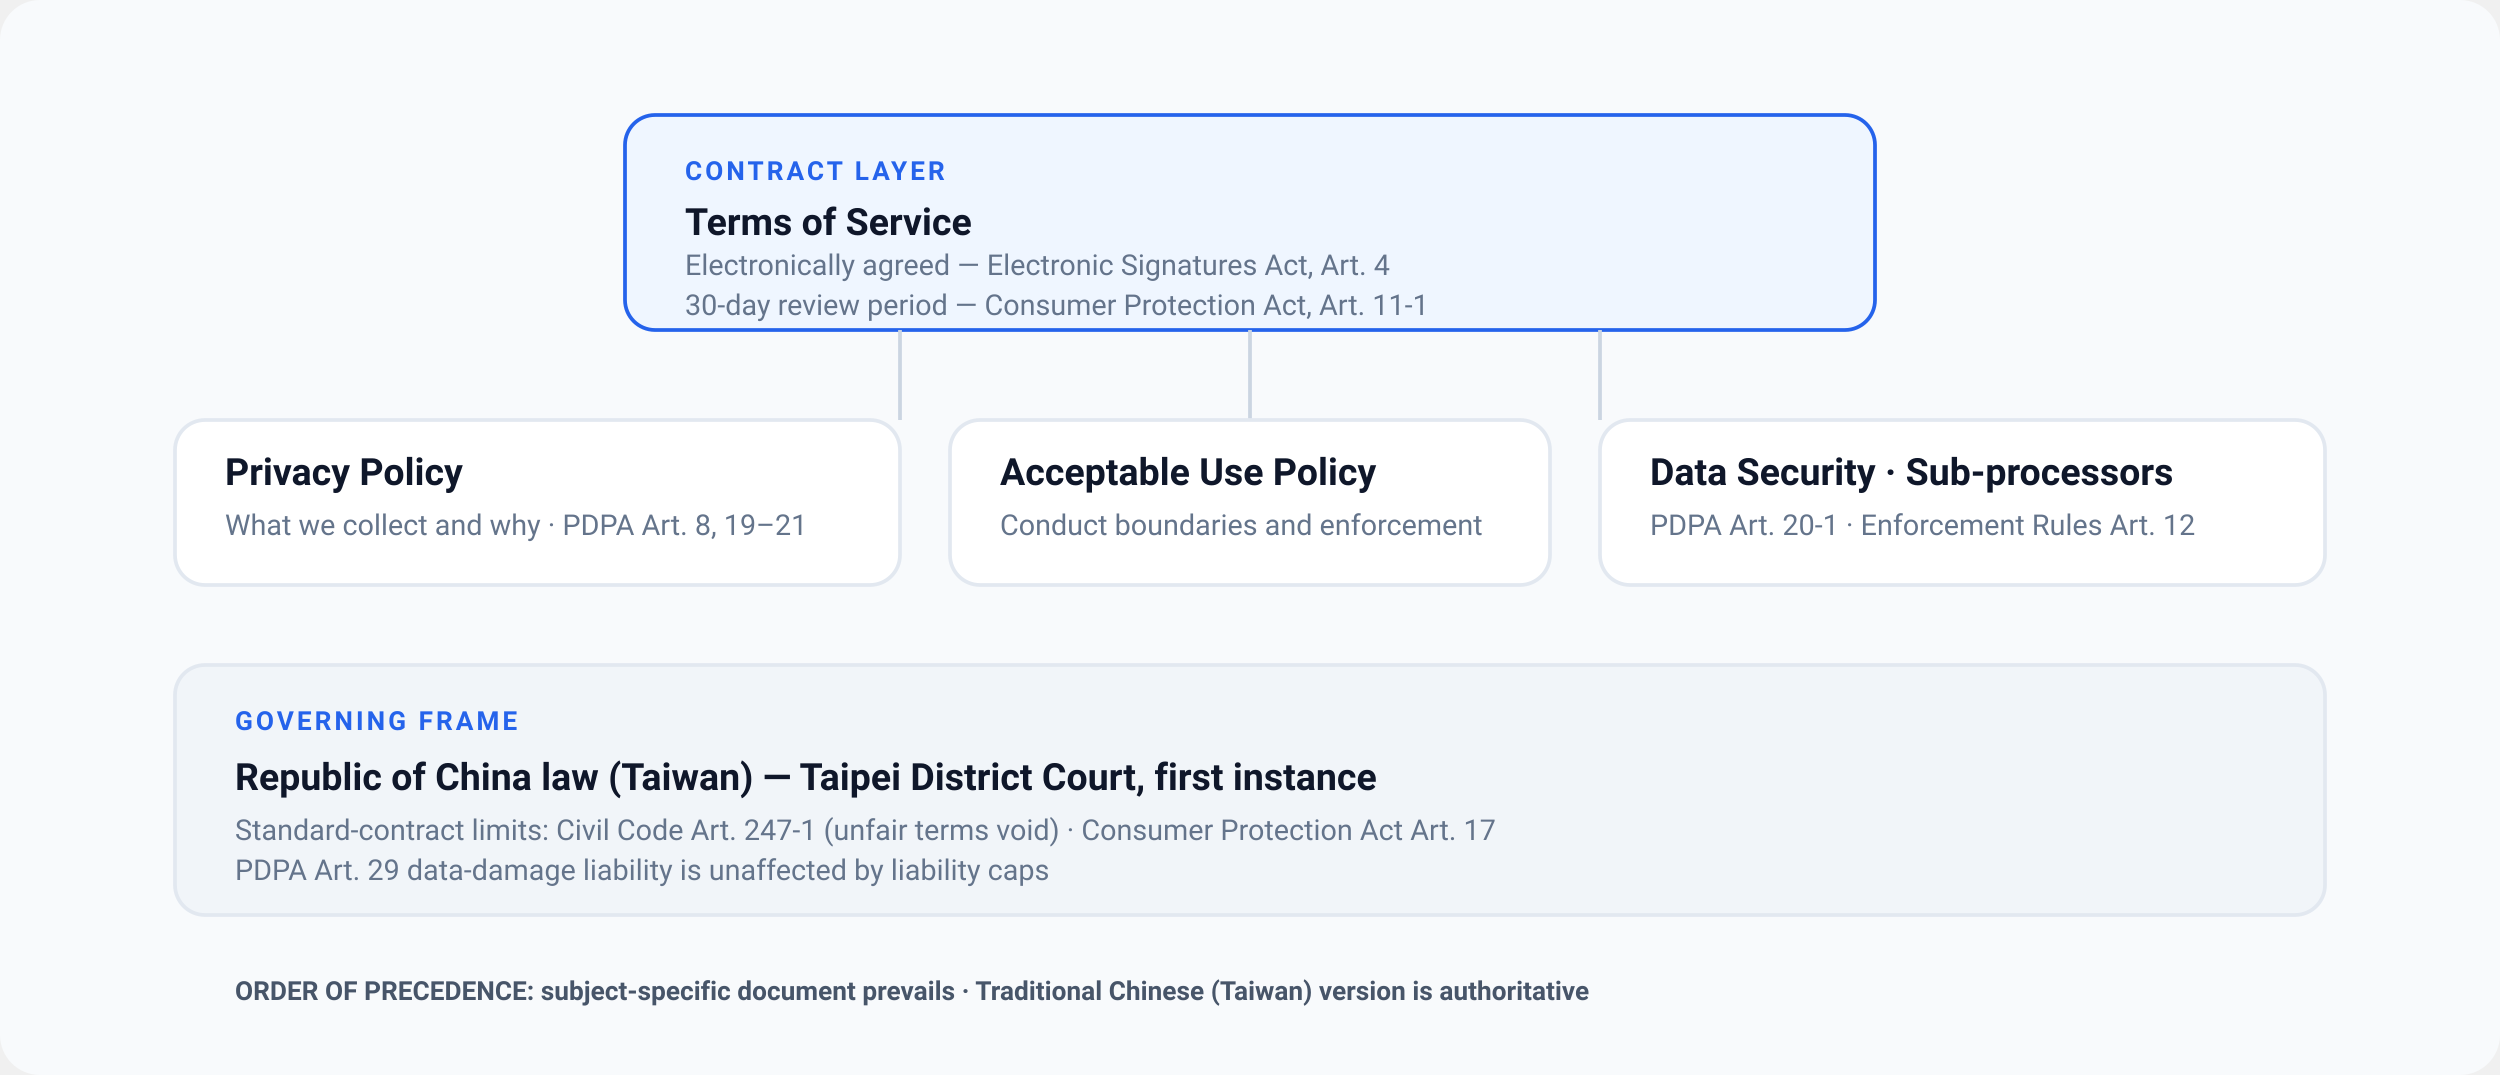
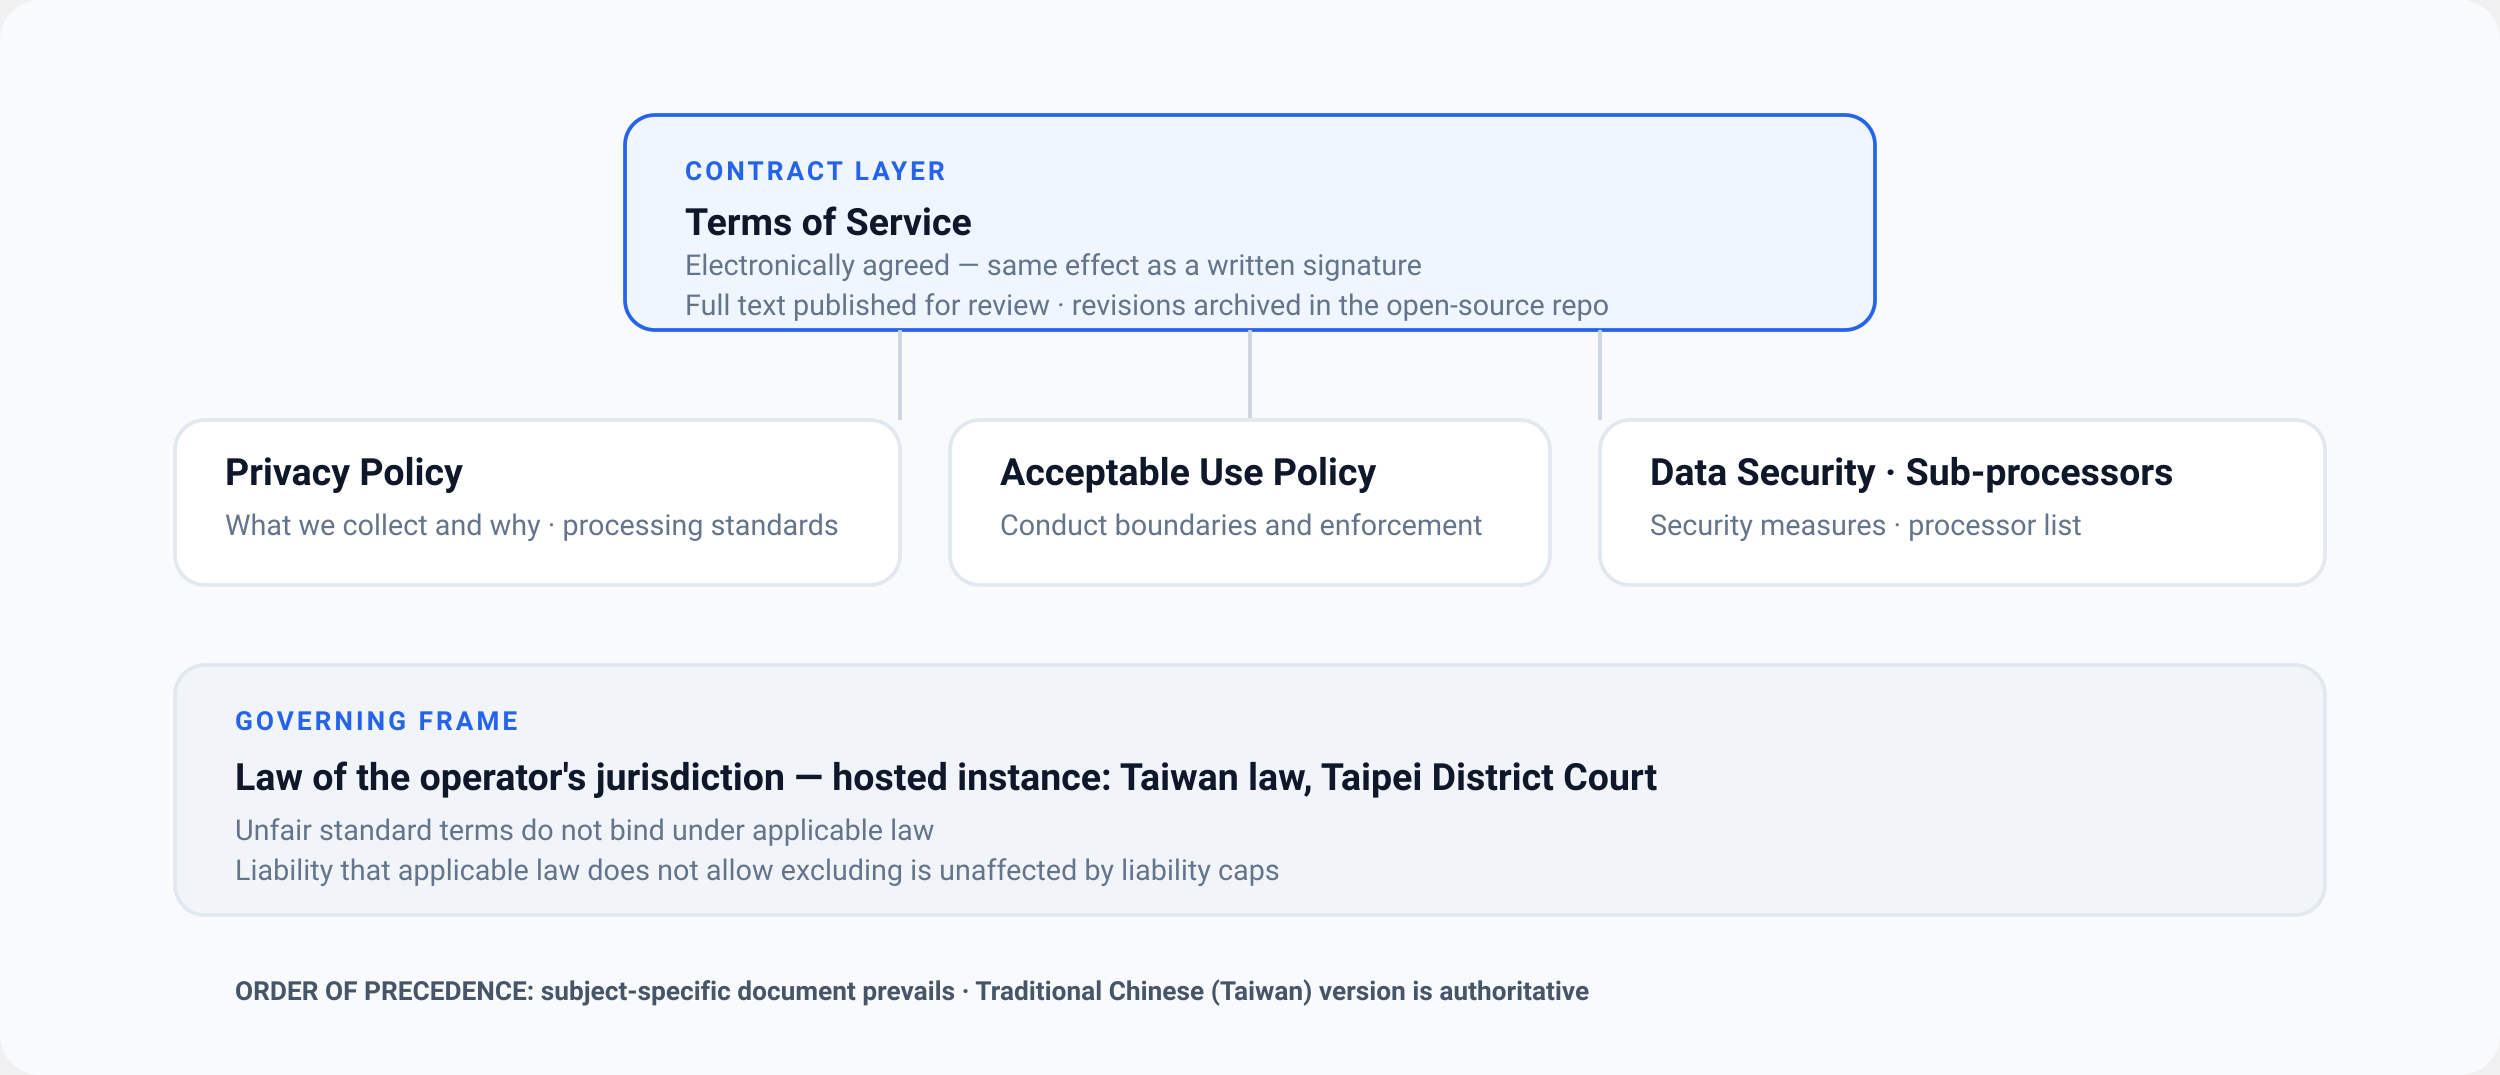
- <svg xmlns="http://www.w3.org/2000/svg" viewBox="0 0 1000 430" width="100%" role="img" aria-label="Legal architecture: the Terms of Service sit on top of the policy set, all governed by Republic of China law">
+ <svg xmlns="http://www.w3.org/2000/svg" viewBox="0 0 1000 430" width="100%" role="img" aria-label="Legal architecture: the Terms of Service sit on top of the policy set, all governed by the applicable law of each instance's operator">
  <style>
    .bg { fill: #f8fafc; }
    .layer { fill: #ffffff; stroke: #e2e8f0; stroke-width: 1.5; }
    .top { fill: #eff6ff; stroke: #2563eb; stroke-width: 1.5; }
    .base { fill: #f1f5f9; stroke: #e2e8f0; stroke-width: 1.5; }
    .t { font: 600 15px -apple-system, 'Segoe UI', Roboto, 'PingFang TC', 'Microsoft JhengHei', sans-serif; fill: #0f172a; }
    .b { font: 400 11.5px -apple-system, 'Segoe UI', Roboto, 'PingFang TC', 'Microsoft JhengHei', sans-serif; fill: #64748b; }
    .tag { font: 600 10.5px -apple-system, 'Segoe UI', Roboto, sans-serif; letter-spacing: 1.2px; fill: #2563eb; }
    .law { font: 600 10.5px -apple-system, 'Segoe UI', Roboto, sans-serif; fill: #475569; }
    .vline { stroke: #cbd5e1; stroke-width: 1.5; }
    @media (prefers-color-scheme: dark) {
      .bg { fill: #0b0f19; }
      .layer { fill: #111827; stroke: #1e293b; }
      .top { fill: rgba(59,130,246,0.10); stroke: #3b82f6; }
      .base { fill: #111827; stroke: #1e293b; }
      .t { fill: #f1f5f9; }
      .b { fill: #94a3b8; }
      .tag { fill: #60a5fa; }
      .law { fill: #94a3b8; }
      .vline { stroke: #334155; }
    }
  </style>
  <rect class="bg" width="1000" height="430" rx="16" />
  <rect class="top" x="250" y="46" width="500" height="86" rx="12" />
  <text class="tag" x="274" y="72">CONTRACT LAYER</text>
  <text class="t" x="274" y="94">Terms of Service</text>
-   <text class="b" x="274" y="110">Electronically agreed — Electronic Signatures Act, Art. 4</text>
-   <text class="b" x="274" y="126">30-day review period — Consumer Protection Act, Art. 11-1</text>
+   <text class="b" x="274" y="110">Electronically agreed — same effect as a written signature</text>
+   <text class="b" x="274" y="126">Full text published for review · revisions archived in the open-source repo</text>
  <line class="vline" x1="360" y1="132" x2="360" y2="168" />
  <line class="vline" x1="500" y1="132" x2="500" y2="168" />
  <line class="vline" x1="640" y1="132" x2="640" y2="168" />
  <rect class="layer" x="70" y="168" width="290" height="66" rx="12" />
  <text class="t" x="90" y="194" font-size="13">Privacy Policy</text>
-   <text class="b" x="90" y="214">What we collect and why · PDPA Art. 8, 19–21</text>
+   <text class="b" x="90" y="214">What we collect and why · processing standards</text>
  <rect class="layer" x="380" y="168" width="240" height="66" rx="12" />
  <text class="t" x="400" y="194" font-size="13">Acceptable Use Policy</text>
  <text class="b" x="400" y="214">Conduct boundaries and enforcement</text>
  <rect class="layer" x="640" y="168" width="290" height="66" rx="12" />
  <text class="t" x="660" y="194" font-size="13">Data Security · Sub-processors</text>
-   <text class="b" x="660" y="214">PDPA Art. 20-1 · Enforcement Rules Art. 12</text>
+   <text class="b" x="660" y="214">Security measures · processor list</text>
  <rect class="base" x="70" y="266" width="860" height="100" rx="12" />
  <text class="tag" x="94" y="292">GOVERNING FRAME</text>
-   <text class="t" x="94" y="316">Republic of China law (Taiwan) — Taipei District Court, first instance</text>
-   <text class="b" x="94" y="336">Standard-contract limits: Civil Code Art. 247-1 (unfair terms void) · Consumer Protection Act Art. 17</text>
-   <text class="b" x="94" y="352">PDPA Art. 29 data-damage liability is unaffected by liability caps</text>
+   <text class="t" x="94" y="316">Law of the operator's jurisdiction — hosted instance: Taiwan law, Taipei District Court</text>
+   <text class="b" x="94" y="336">Unfair standard terms do not bind under applicable law</text>
+   <text class="b" x="94" y="352">Liability that applicable law does not allow excluding is unaffected by liability caps</text>
  <text class="law" x="94" y="400">ORDER OF PRECEDENCE: subject-specific document prevails · Traditional Chinese (Taiwan) version is authoritative</text>
</svg>
